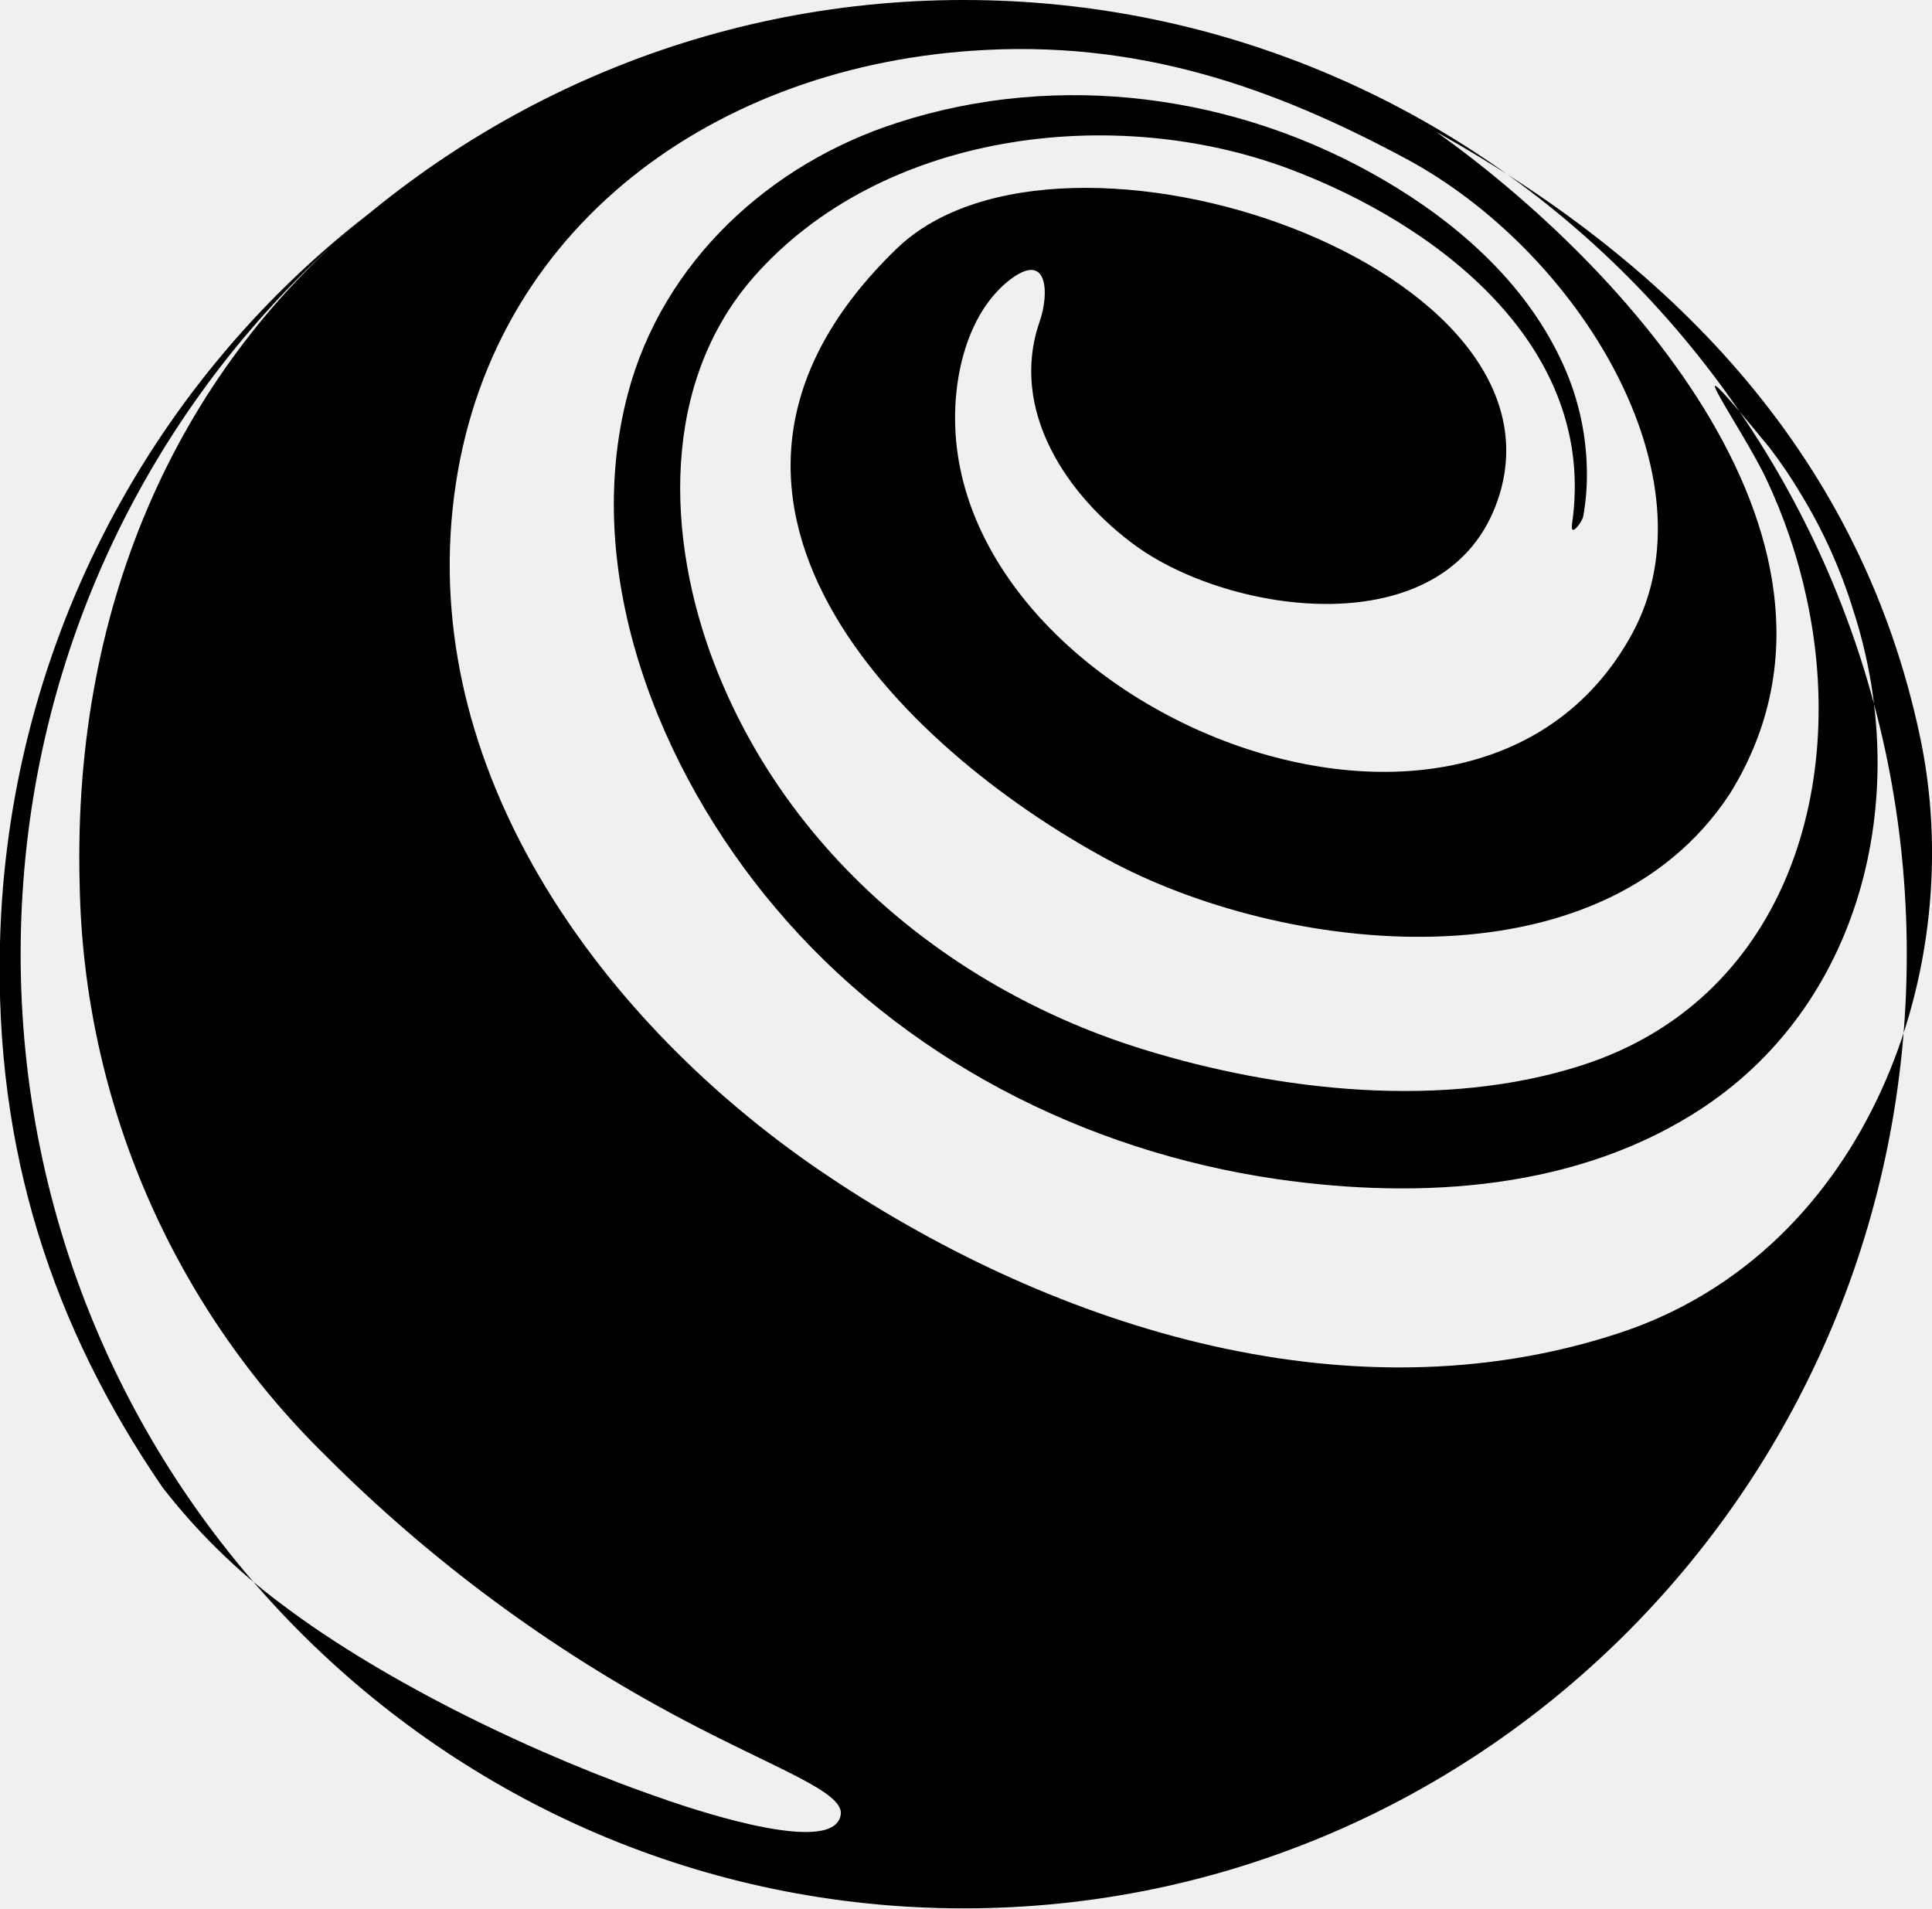
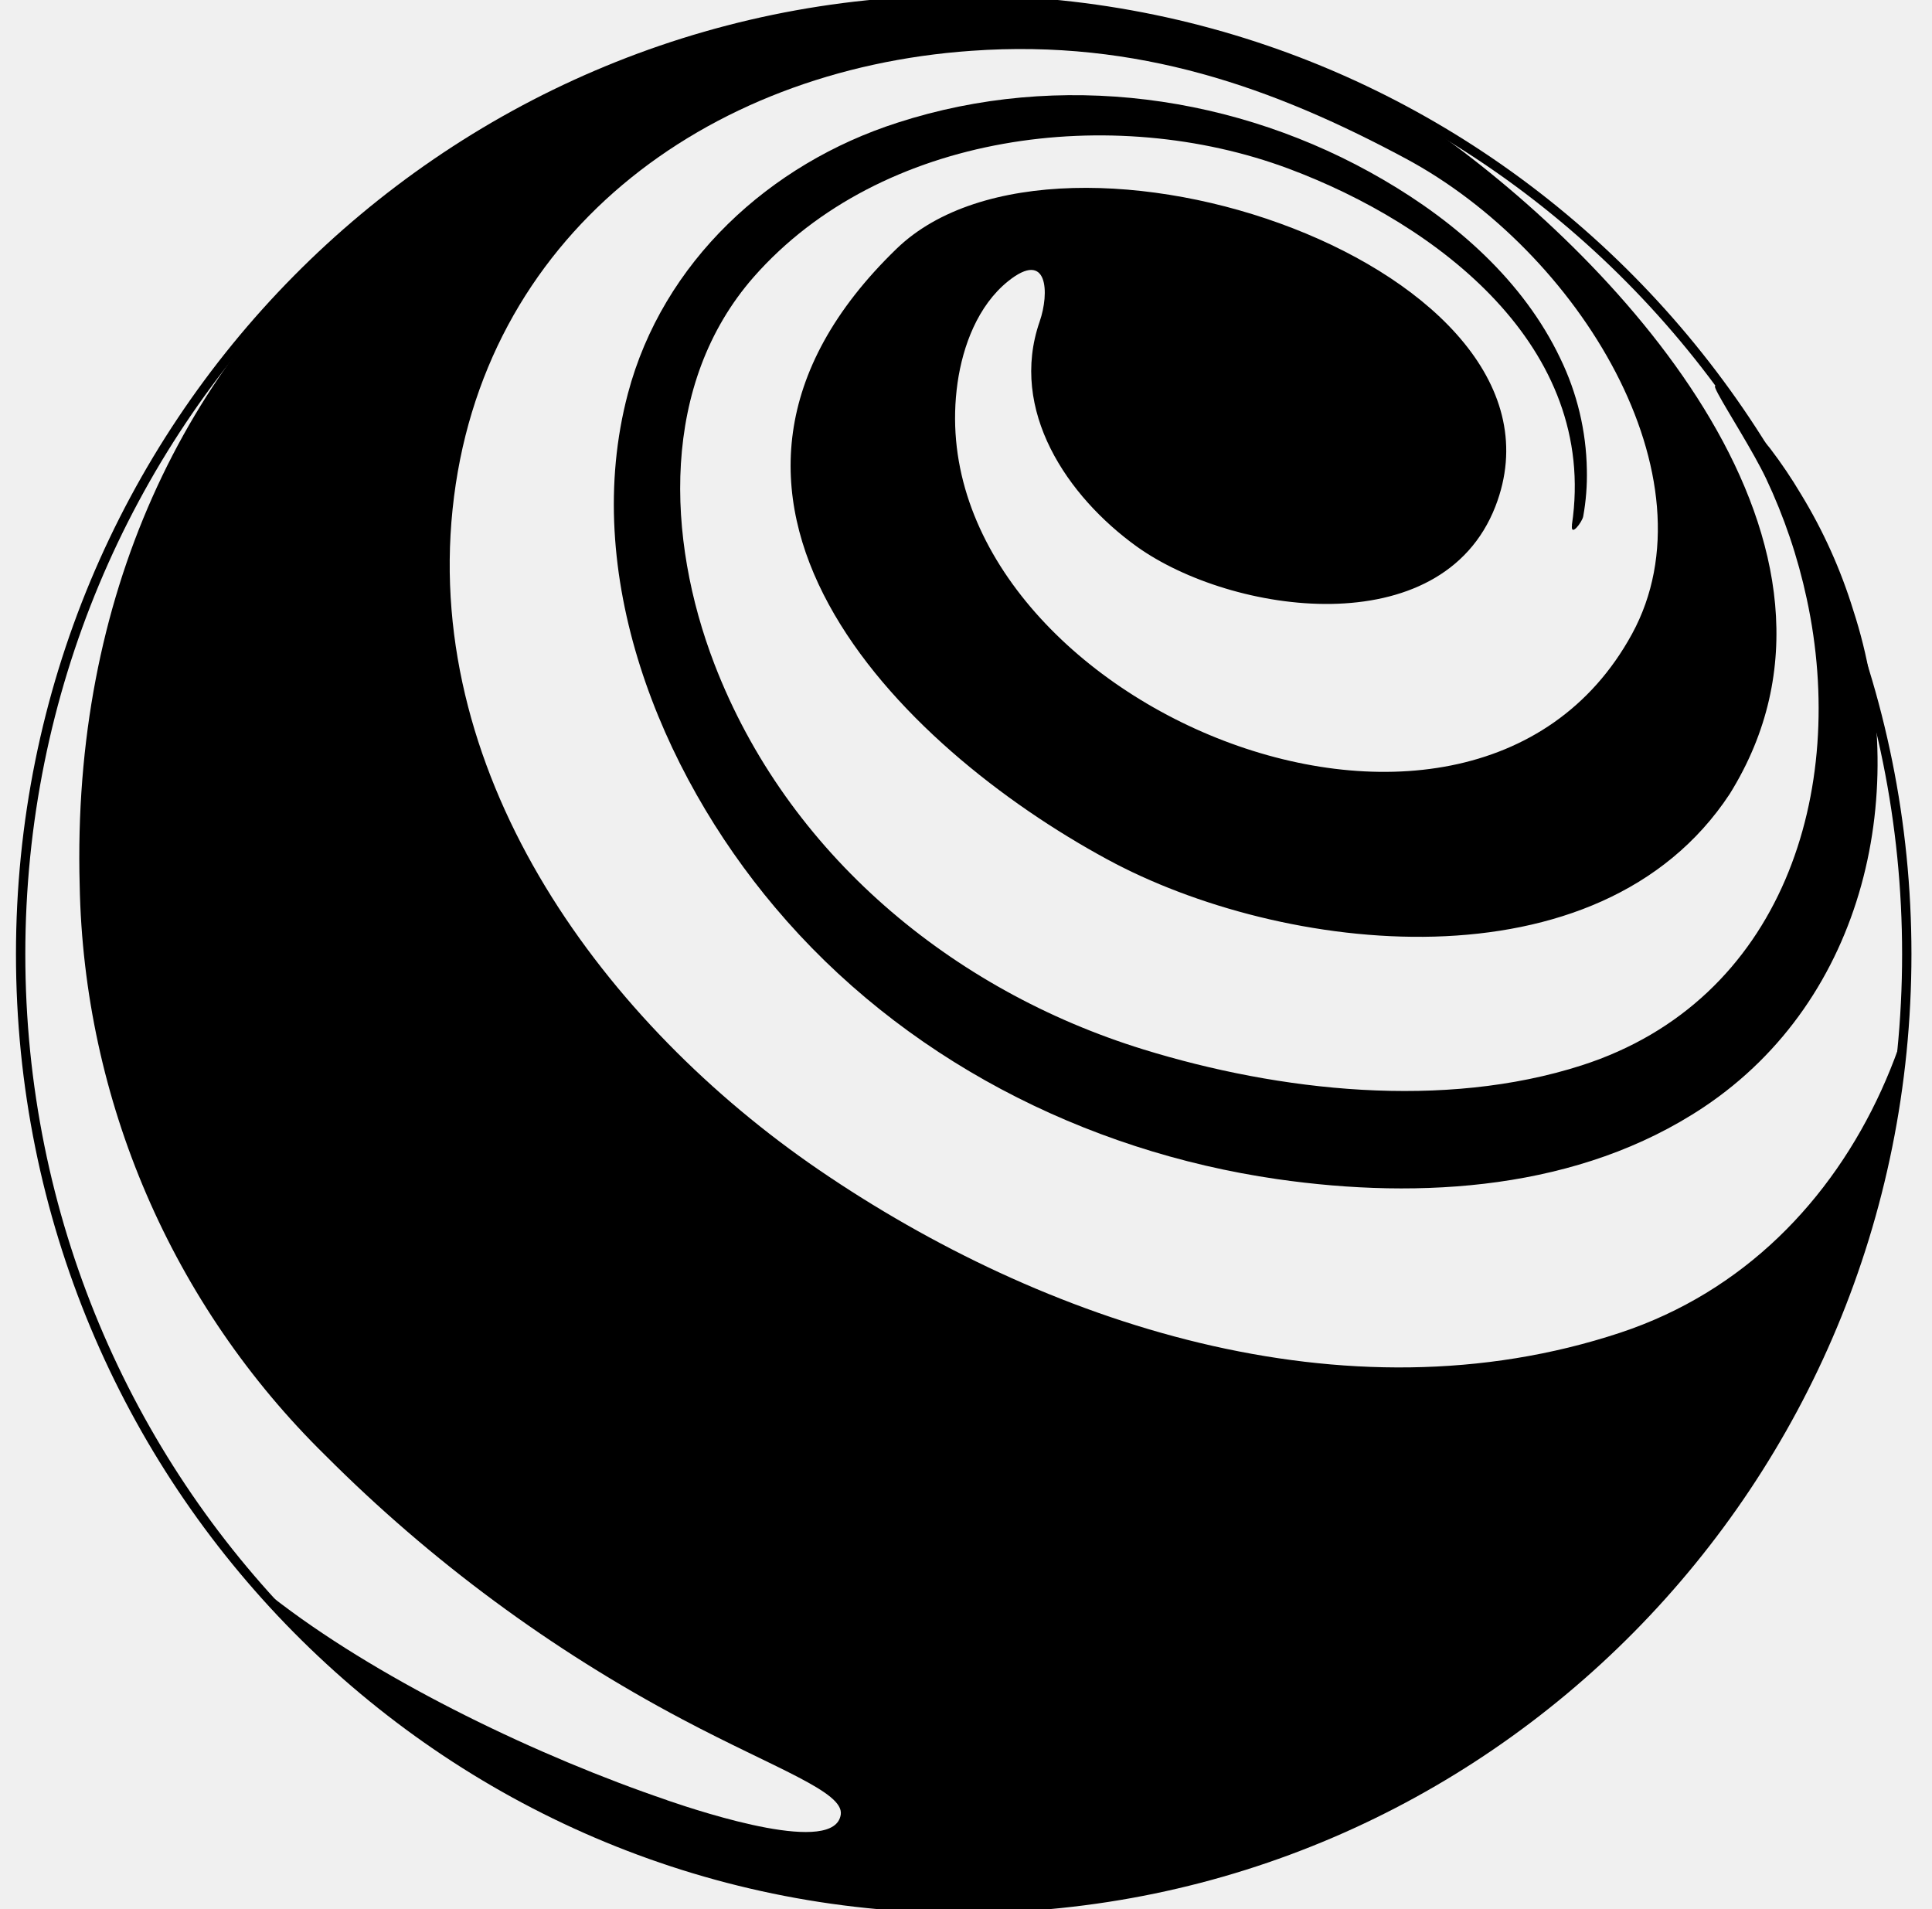
- <svg xmlns="http://www.w3.org/2000/svg" fill="currentColor" viewBox="0 0 206.83 204.29">
-   <path fill-rule="evenodd" d="M2.21 102.14a100.96 102.14 0 1 0 201.92 0 100.96 102.14 0 1 0-201.92 0m166.07-45.96c2.84-19.08-14.41-32.18-30.34-38.13-18.78-7-43.59-3.94-57.26 11.61-10 11.42-9.36 28-4.2 41.42 7.8 20.27 25.41 34.92 45.91 41.25 14.57 4.5 32.18 6.46 46.94 1.71 21.53-6.93 28.54-29.38 24.09-49.95a59 59 0 0 0-4.36-12.88c-2.72-5.71-11.06-17.27.44-3.21a51 51 0 0 1 3.31 4.91 54.8 54.8 0 0 1 5.59 12.41c6.26 19.2 1.35 41.6-16 53.19-13.31 8.87-30.23 9.93-45.67 7.71-20.7-3-40.21-13-53.76-29.09-12.39-14.67-20.84-35.74-15.75-55 3.73-14.09 15.17-24.61 28.87-29 17.33-5.61 36.41-3 52 6.11 7.81 4.55 15 10.85 18.94 19.11a28.35 28.35 0 0 1 2.85 11.93 24.7 24.7 0 0 1-.39 5c-.11.6-1.38 2.29-1.2.9M71.42 192.71c4.13 1.41 18 5.92 18.59 1.51.32-2.42-7-4.9-16.91-10.15a159 159 0 0 1-38.25-28.26A87.82 87.82 0 0 1 8.53 94.75c-.84-30.9 11.24-55.88 31.11-72A101.88 101.88 0 0 0 0 100.9c-.59 22.35 5.66 41.18 17.4 58.32a66.2 66.2 0 0 0 12.72 12.48c11.24 8.51 27.69 16.38 41.3 21m134.1-113.97c-6.26-29.44-25.72-50.05-51.75-64.61 19.9 14.17 47.92 44.3 31.41 70.86-14 21.29-48.05 17.12-66.66 7C96.4 80 68.69 53 96 26.61c17.7-17.08 74 2.07 64.09 27.6-5.78 14.85-28.27 11.55-38.4 4.29-7.44-5.36-13.69-14.57-10.39-24.08 1.06-3.05.91-7.78-3.4-4.3-3.21 2.6-4.82 6.88-5.39 10.86-4.71 33.29 54.6 59.1 72.2 26.89 9.13-16.72-5.67-41-24.3-50.94-14-7.5-28.57-12.77-46.43-11.49-28.55 2-52.52 19.9-55.53 49.08-3 29 16.39 55.1 39.22 70.71 24 16.4 56.26 27.21 85.78 17.43 26.47-8.77 37.4-39.14 32.07-63.93" />
+ <svg xmlns="http://www.w3.org/2000/svg" viewBox="0 0 206.83 204.29" fill="currentColor">
+   <ellipse cx="103.17" cy="102.14" rx="100.96" ry="102.14" fill="none" stroke="currentColor" />
+   <ellipse cx="103.17" cy="102.14" rx="100.96" ry="102.14" stroke="none" mask="url(#trfm-a)" />
+   <path d="M168.28 56.18c2.84-19.08-14.41-32.18-30.34-38.13-18.78-7-43.59-3.94-57.26 11.61-10 11.42-9.36 28-4.2 41.42 7.8 20.27 25.41 34.92 45.91 41.25 14.57 4.5 32.18 6.46 46.94 1.71 21.53-6.93 28.54-29.38 24.09-49.95a59.08 59.08 0 0 0-4.36-12.88c-2.72-5.71-11.06-17.27.44-3.21a51.42 51.42 0 0 1 3.31 4.91 54.76 54.76 0 0 1 5.59 12.41c6.26 19.2 1.35 41.6-16 53.19-13.31 8.87-30.23 9.93-45.67 7.71-20.7-3-40.21-13-53.76-29.09-12.39-14.67-20.84-35.74-15.75-55 3.73-14.09 15.17-24.61 28.87-29 17.33-5.61 36.41-3 52 6.11 7.81 4.55 15 10.85 18.94 19.11a28.35 28.35 0 0 1 2.85 11.93 24.73 24.73 0 0 1-.39 5c-.11.6-1.38 2.29-1.2.9" stroke="none" />
+   <defs>
+     <mask id="trfm-a">
+       <rect width="100%" height="100%" fill="#fff" />
+       <path d="M71.42 192.71c4.13 1.41 18 5.92 18.59 1.51.32-2.42-7-4.9-16.91-10.15a159 159 0 0 1-38.25-28.26A87.82 87.82 0 0 1 8.53 94.75c-.84-30.9 11.24-55.88 31.11-72A101.88 101.88 0 0 0 0 100.9c-.59 22.35 5.66 41.18 17.4 58.32a66.24 66.24 0 0 0 12.72 12.48c11.24 8.51 27.69 16.38 41.3 21m134.1-113.97c-6.26-29.44-25.72-50.05-51.75-64.61 19.9 14.17 47.92 44.3 31.41 70.86-14 21.29-48.05 17.12-66.66 7C96.4 80 68.69 53 96 26.61c17.7-17.08 74 2.07 64.09 27.6-5.78 14.85-28.27 11.55-38.4 4.29-7.44-5.36-13.69-14.57-10.39-24.08 1.06-3.05.91-7.78-3.4-4.3-3.21 2.6-4.82 6.88-5.39 10.86-4.71 33.29 54.6 59.1 72.2 26.89 9.13-16.72-5.67-41-24.3-50.94-14-7.5-28.57-12.77-46.43-11.49-28.55 2-52.52 19.9-55.53 49.08-3 29 16.39 55.1 39.22 70.71 24 16.4 56.26 27.21 85.78 17.43 26.47-8.77 37.4-39.14 32.07-63.93" fill="#000" />
+     </mask>
+   </defs>
</svg>
